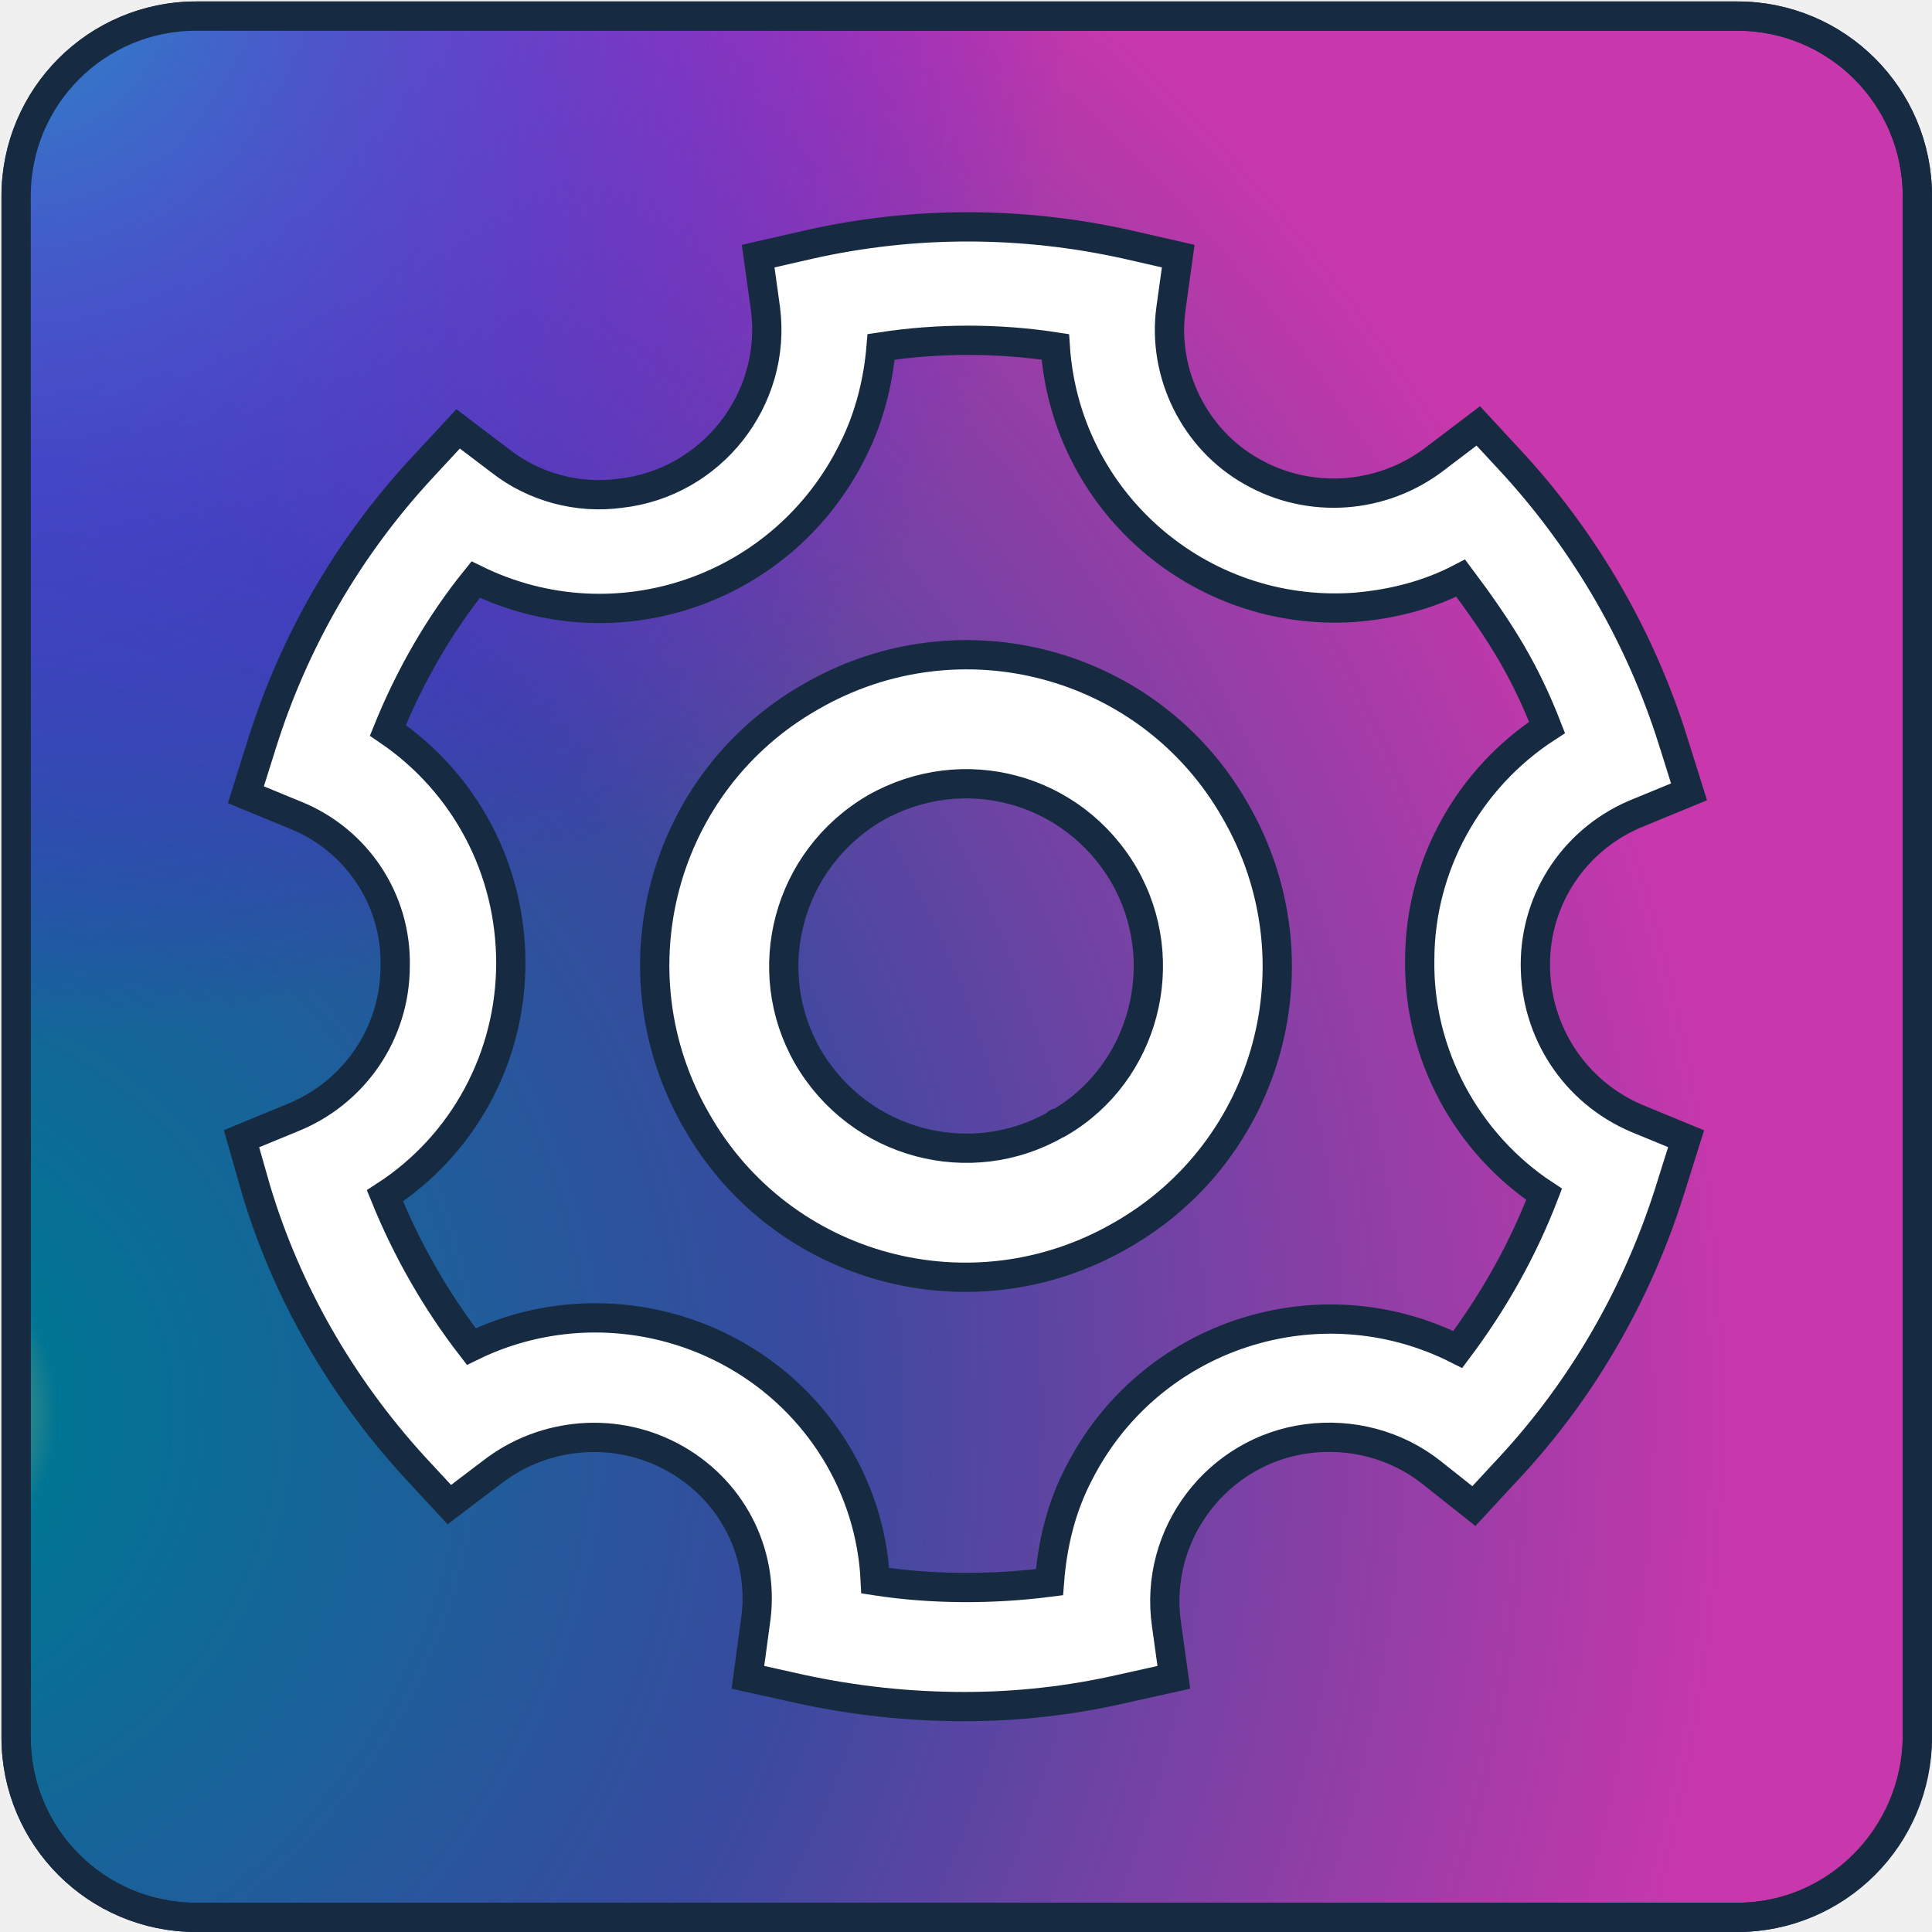
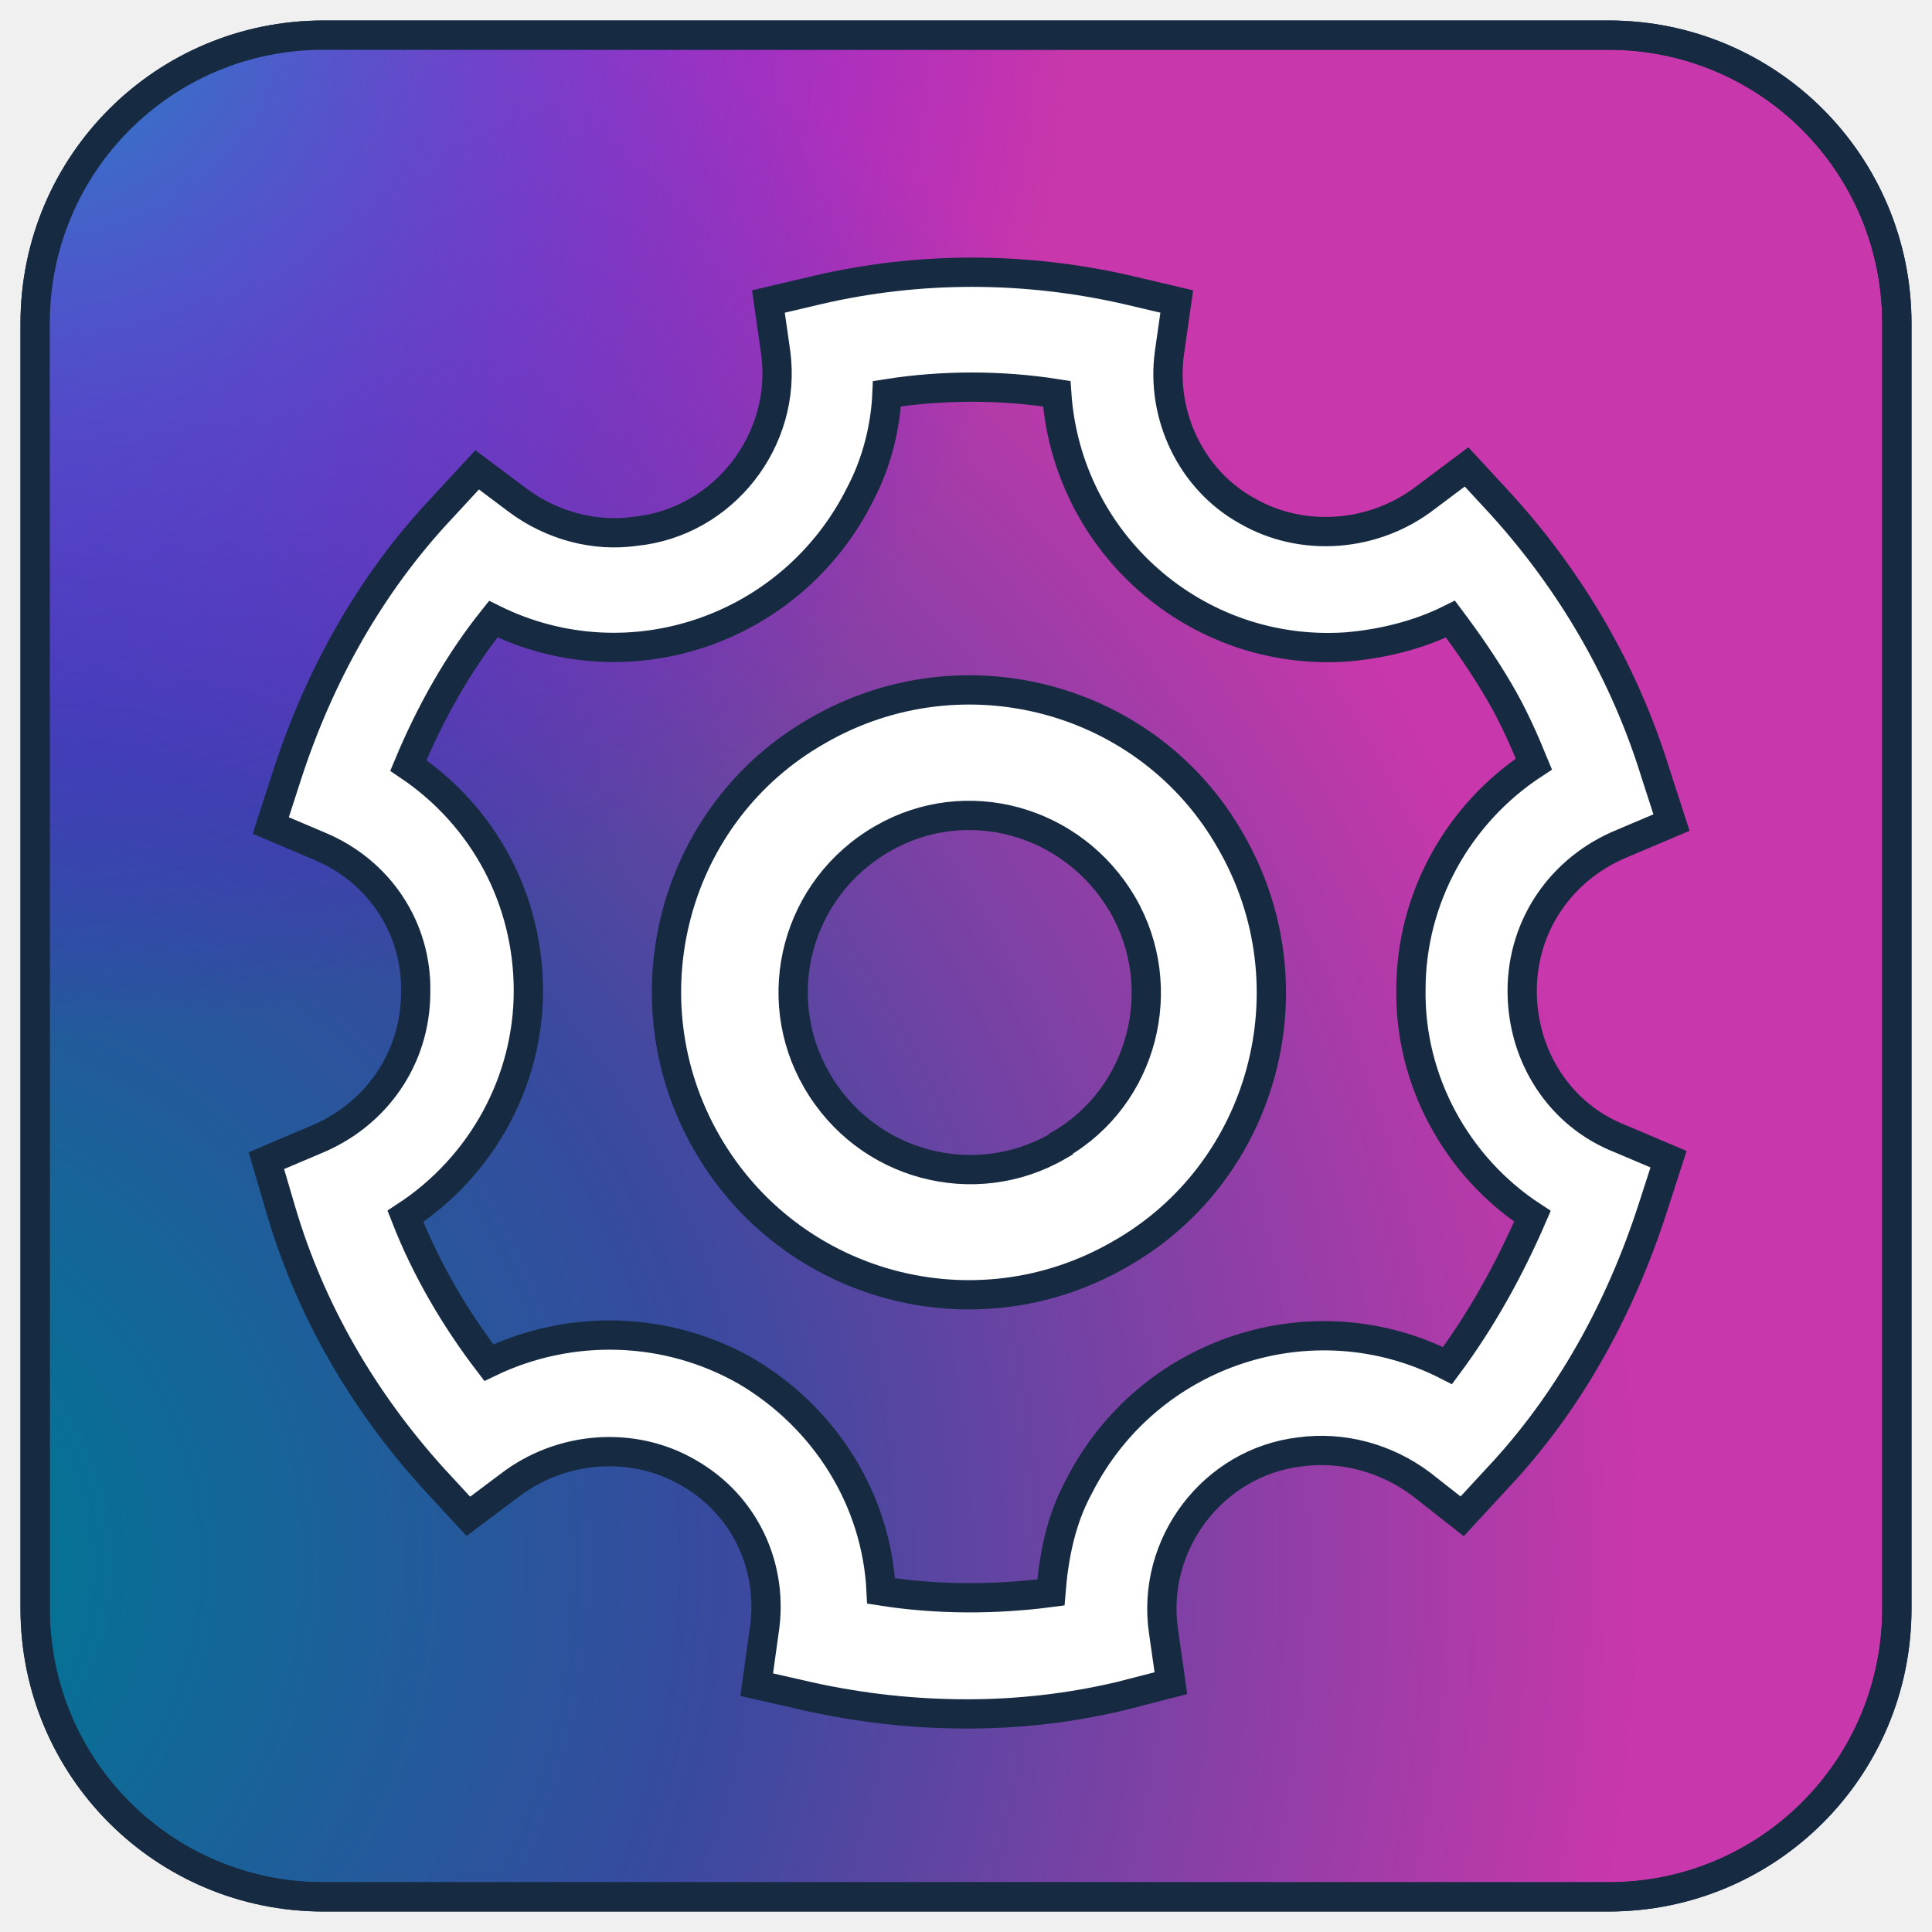
<svg xmlns="http://www.w3.org/2000/svg" version="1.1" id="Layer_1" x="0" y="0" viewBox="0 0 132 132" style="enable-background:new 0 0 132 132" xml:space="preserve">
  <style>.st2{fill:#fff;stroke:#162b41;stroke-width:2;stroke-miterlimit:10}</style>
-   <radialGradient id="SVGID_1_" cx="4.446" cy="29.323" r="130.24" gradientTransform="matrix(.9839 0 0 -.9839 -13.304 125.367)" gradientUnits="userSpaceOnUse">
+   <radialGradient id="SVGID_1_" cx="-2.855" cy="106.809" r="114.997" fx="-13.591" fy="106.852" gradientUnits="userSpaceOnUse">
    <stop offset="0" style="stop-color:#fd5" />
    <stop offset=".1" style="stop-color:#017594" />
    <stop offset=".5" style="stop-color:#384a9f" />
    <stop offset="1" style="stop-color:#c837ab" />
  </radialGradient>
-   <path d="M13.4 1.1h105.3c6.8 0 12.3 5.5 12.3 12.3v105.3c0 6.8-5.5 12.3-12.3 12.3H13.4c-6.8 0-12.3-5.5-12.3-12.3V13.4c0-6.7 5.5-12.3 12.3-12.3z" style="fill:url(#SVGID_1_);stroke:#162b41;stroke-width:2;stroke-miterlimit:10" />
-   <radialGradient id="SVGID_00000055698367747297693270000005184581865747703477_" cx="14.189" cy="129.09" r="74.052" gradientTransform="matrix(.9839 0 0 -.9839 -13.304 125.383)" gradientUnits="userSpaceOnUse">
+   <path d="M109.9 129.6H22.1c-10.9 0-19.7-8.8-19.7-19.7V22.1c0-10.9 8.8-19.7 19.7-19.7h87.8c10.9 0 19.7 8.8 19.7 19.7v87.8c0 10.9-8.8 19.7-19.7 19.7z" style="fill:url(#SVGID_1_);stroke:#162b41;stroke-width:2;stroke-miterlimit:10" />
+   <radialGradient id="SVGID_00000169544407199231276250000014567546883957837967_" cx="1.96" cy="-.278" r="71.351" gradientUnits="userSpaceOnUse">
    <stop offset="0" style="stop-color:#3771c8" />
    <stop offset=".128" style="stop-color:#3771c8" />
    <stop offset="1" style="stop-color:#60f;stop-opacity:0" />
  </radialGradient>
-   <path style="fill:url(#SVGID_00000055698367747297693270000005184581865747703477_);stroke:#162b41;stroke-width:2;stroke-miterlimit:10" d="M118.7 131H13.4c-6.8 0-12.3-5.5-12.3-12.3V13.4c0-6.8 5.5-12.3 12.3-12.3h105.3c6.8 0 12.3 5.5 12.3 12.3v105.3c-.1 6.8-5.6 12.3-12.3 12.3z" />
-   <path class="st2" d="M84.4 55.4c-5.8-10.2-18.8-13.7-29-7.8-10.2 5.8-13.7 18.8-7.8 29 5.8 10.2 18.8 13.7 29 7.8 10.2-5.8 13.7-18.8 7.8-29zM72.2 76.8c-5.9 3.4-13.5 1.4-17-4.6-3.4-5.9-1.4-13.5 4.6-17 6-3.4 13.5-1.4 17 4.6 3.4 5.9 1.4 13.5-4.4 16.9-.1 0-.2 0-.2.1z" />
-   <path class="st2" d="M104.9 65.9c0-4.6 2.8-8.7 7.1-10.4l3.4-1.4-1.1-3.5c-2.2-7-5.9-13.4-10.8-18.8l-2.5-2.7-2.9 2.2c-3.6 2.8-8.6 3.2-12.6.9-3.9-2.2-6.1-6.7-5.5-11.1l.5-3.6-3.5-.8c-7.2-1.6-14.6-1.6-21.7 0l-3.5.8.5 3.6c.8 6.2-3.7 11.9-9.9 12.6-2.9.4-5.9-.4-8.2-2.2l-2.9-2.2-2.5 2.7c-5 5.4-8.7 11.8-10.9 18.8l-1.1 3.5 3.4 1.4c4.2 1.7 6.9 5.8 6.8 10.3 0 4.6-2.8 8.7-7.1 10.4l-3.4 1.4 1 3.5c2.1 7 5.8 13.4 10.7 18.8l2.5 2.7 2.9-2.2c3.6-2.8 8.6-3.2 12.6-.9 4 2.3 6.1 6.7 5.4 11.2l-.5 3.7 3.6.8c3.7.8 7.4 1.2 11.2 1.2 3.6 0 7.2-.4 10.7-1.2l3.6-.8-.5-3.6c-.9-6.2 3.5-11.9 9.6-12.7 3-.4 6.1.4 8.5 2.3l2.9 2.3 2.5-2.7c5-5.4 8.7-11.9 10.9-18.9l1.1-3.5-3.4-1.4c-4.2-1.8-6.9-5.9-6.9-10.5zm-5.3 26.3c-9.5-4.8-21.1-1-25.9 8.5-1.2 2.3-1.8 4.8-2 7.4-3.9.5-8 .5-11.9-.1-.3-6.4-3.9-12.2-9.5-15.4-5.6-3.2-12.4-3.4-18.1-.6-2.4-3.1-4.4-6.6-5.9-10.3 5.4-3.5 8.6-9.5 8.6-15.9s-3.1-12.3-8.4-15.9c1.5-3.7 3.5-7.2 6-10.3 9.6 4.7 21.1.7 25.8-8.9 1.1-2.2 1.7-4.6 1.9-7 3.9-.6 8-.6 11.9 0 .7 10.5 9.8 18.5 20.4 17.8 2.5-.2 5-.8 7.3-2 1.2 1.6 2.4 3.3 3.4 5 1 1.7 1.8 3.4 2.5 5.2-5.4 3.5-8.7 9.5-8.7 15.9-.1 6.4 3.2 12.5 8.5 16-1.5 3.9-3.5 7.4-5.9 10.6z" />
+   <path style="fill:url(#SVGID_00000169544407199231276250000014567546883957837967_);stroke:#162b41;stroke-width:2;stroke-miterlimit:10" d="M109.9 129.6H22.1c-10.9 0-19.7-8.8-19.7-19.7V22.1c0-10.9 8.8-19.7 19.7-19.7h87.8c10.9 0 19.7 8.8 19.7 19.7v87.8c0 10.9-8.8 19.7-19.7 19.7z" />
+   <path class="st2" d="M84.1 57.5c-5.6-9.9-18.3-13.3-28.2-7.6-9.9 5.6-13.3 18.3-7.6 28.2C54 88 66.6 91.4 76.5 85.7c9.9-5.6 13.3-18.3 7.6-28.2zM72.3 78.3c-5.7 3.3-13.1 1.4-16.5-4.5-3.3-5.7-1.4-13.1 4.5-16.5 5.7-3.3 13-1.3 16.4 4.5 3.3 5.7 1.4 13.1-4.3 16.4 0 0-.1 0-.1.1z" />
+   <path class="st2" d="M104 67.7c0-4.5 2.7-8.4 6.9-10.1l3.3-1.4-1.1-3.4c-2.1-6.8-5.7-13-10.5-18.3l-2.4-2.6-2.8 2.1c-3.5 2.7-8.4 3.1-12.2.9-3.8-2.1-5.9-6.5-5.3-10.8l.5-3.5-3.4-.8c-7-1.6-14.2-1.6-21.1 0l-3.4.8.5 3.5c.8 6-3.6 11.6-9.6 12.2-2.8.4-5.7-.4-8-2.1l-2.8-2.1-2.4 2.6c-4.9 5.2-8.4 11.5-10.6 18.3l-1.1 3.4 3.3 1.4c4.1 1.7 6.7 5.6 6.6 10 0 4.5-2.7 8.4-6.9 10.1l-3.3 1.4 1 3.4c2 6.8 5.6 13 10.4 18.3l2.4 2.6 2.8-2.1c3.5-2.7 8.4-3.1 12.2-.9 3.9 2.2 5.9 6.5 5.2 10.9l-.5 3.6 3.5.8c3.6.8 7.2 1.2 10.9 1.2 3.5 0 7-.4 10.4-1.2l3.5-.9-.5-3.5c-.9-6 3.4-11.6 9.3-12.3 2.9-.4 5.9.4 8.3 2.2l2.8 2.2 2.4-2.6c4.9-5.2 8.4-11.6 10.6-18.4l1.1-3.4-3.3-1.4c-4.1-1.6-6.7-5.6-6.7-10.1zm-5.1 25.6c-9.2-4.7-20.5-1-25.2 8.3-1.2 2.2-1.7 4.7-1.9 7.2-3.8.5-7.8.5-11.6-.1-.3-6.2-3.8-11.8-9.2-15-5.4-3.1-12-3.3-17.6-.6-2.3-3-4.3-6.4-5.7-10 5.2-3.4 8.4-9.2 8.4-15.4s-3-11.9-8.2-15.4c1.5-3.6 3.4-7 5.8-10 9.3 4.6 20.5.7 25.1-8.6 1.1-2.1 1.7-4.5 1.8-6.8 3.8-.6 7.8-.6 11.6 0 .7 10.2 9.5 18 19.8 17.3 2.4-.2 4.9-.8 7.1-1.9 1.2 1.6 2.3 3.2 3.3 4.9 1 1.7 1.7 3.3 2.4 5-5.2 3.4-8.4 9.2-8.4 15.4-.1 6.2 3.1 12.1 8.3 15.5-1.6 3.7-3.5 7.1-5.8 10.2z" />
</svg>
